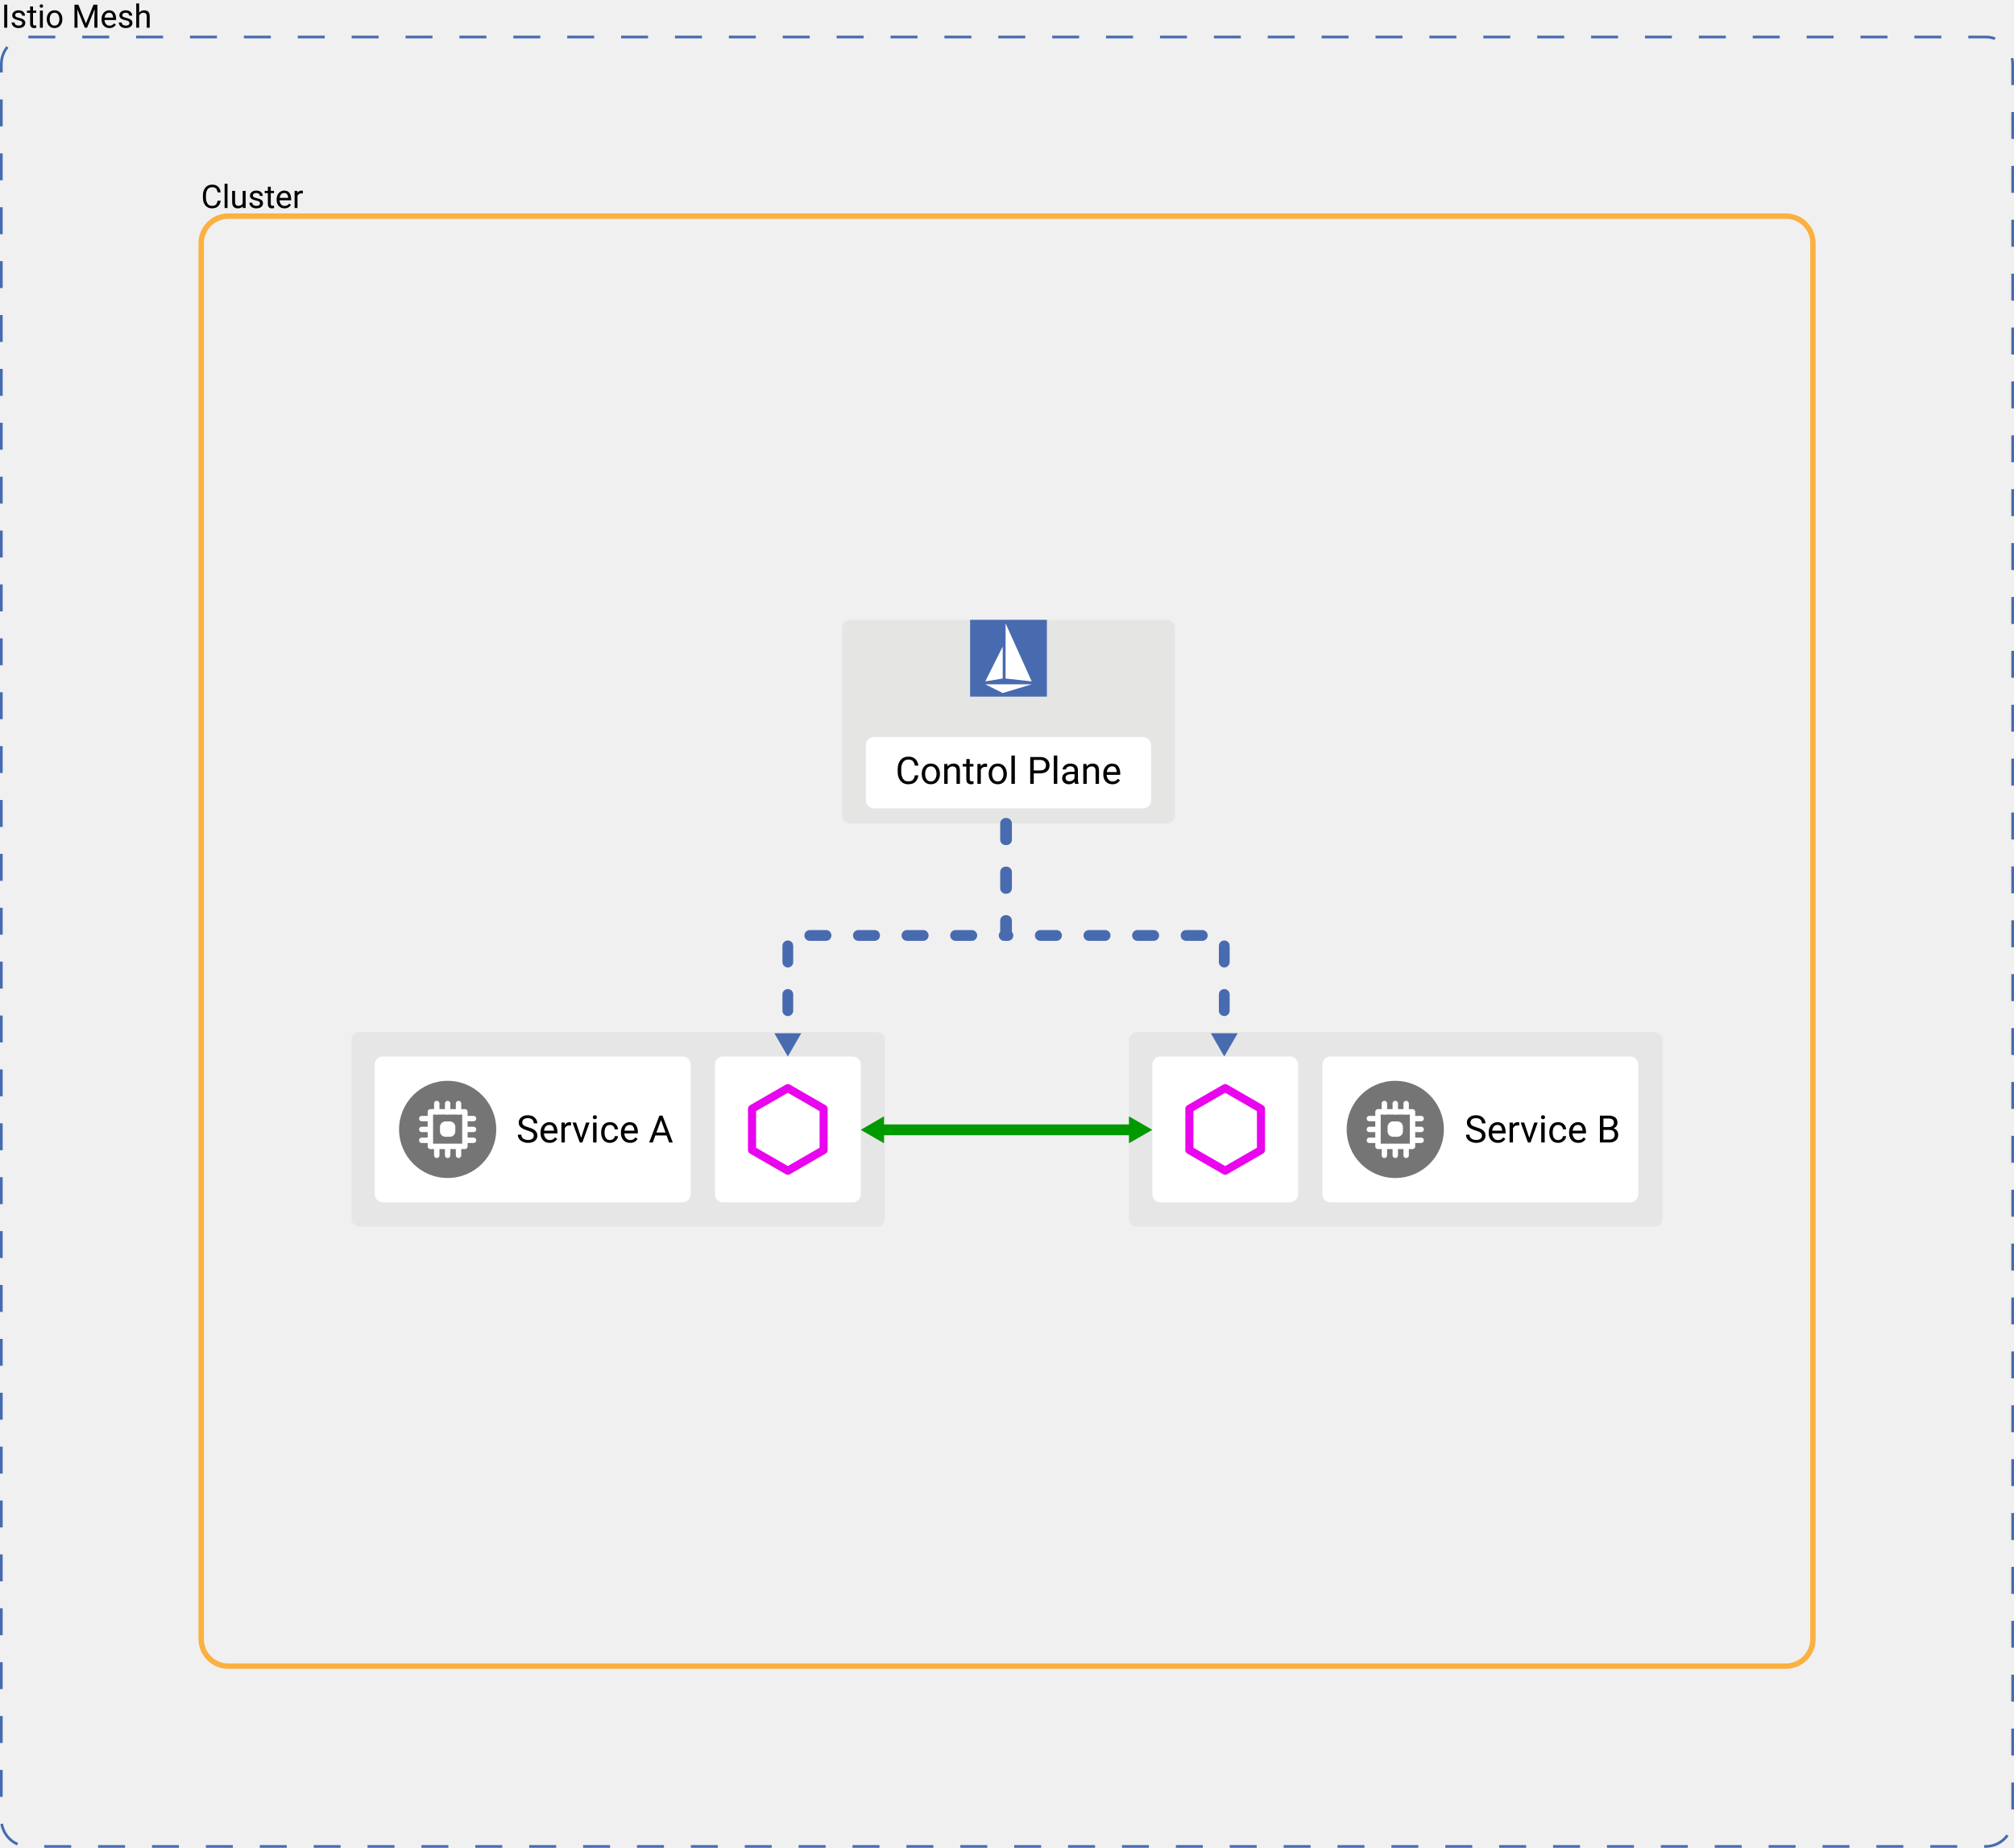
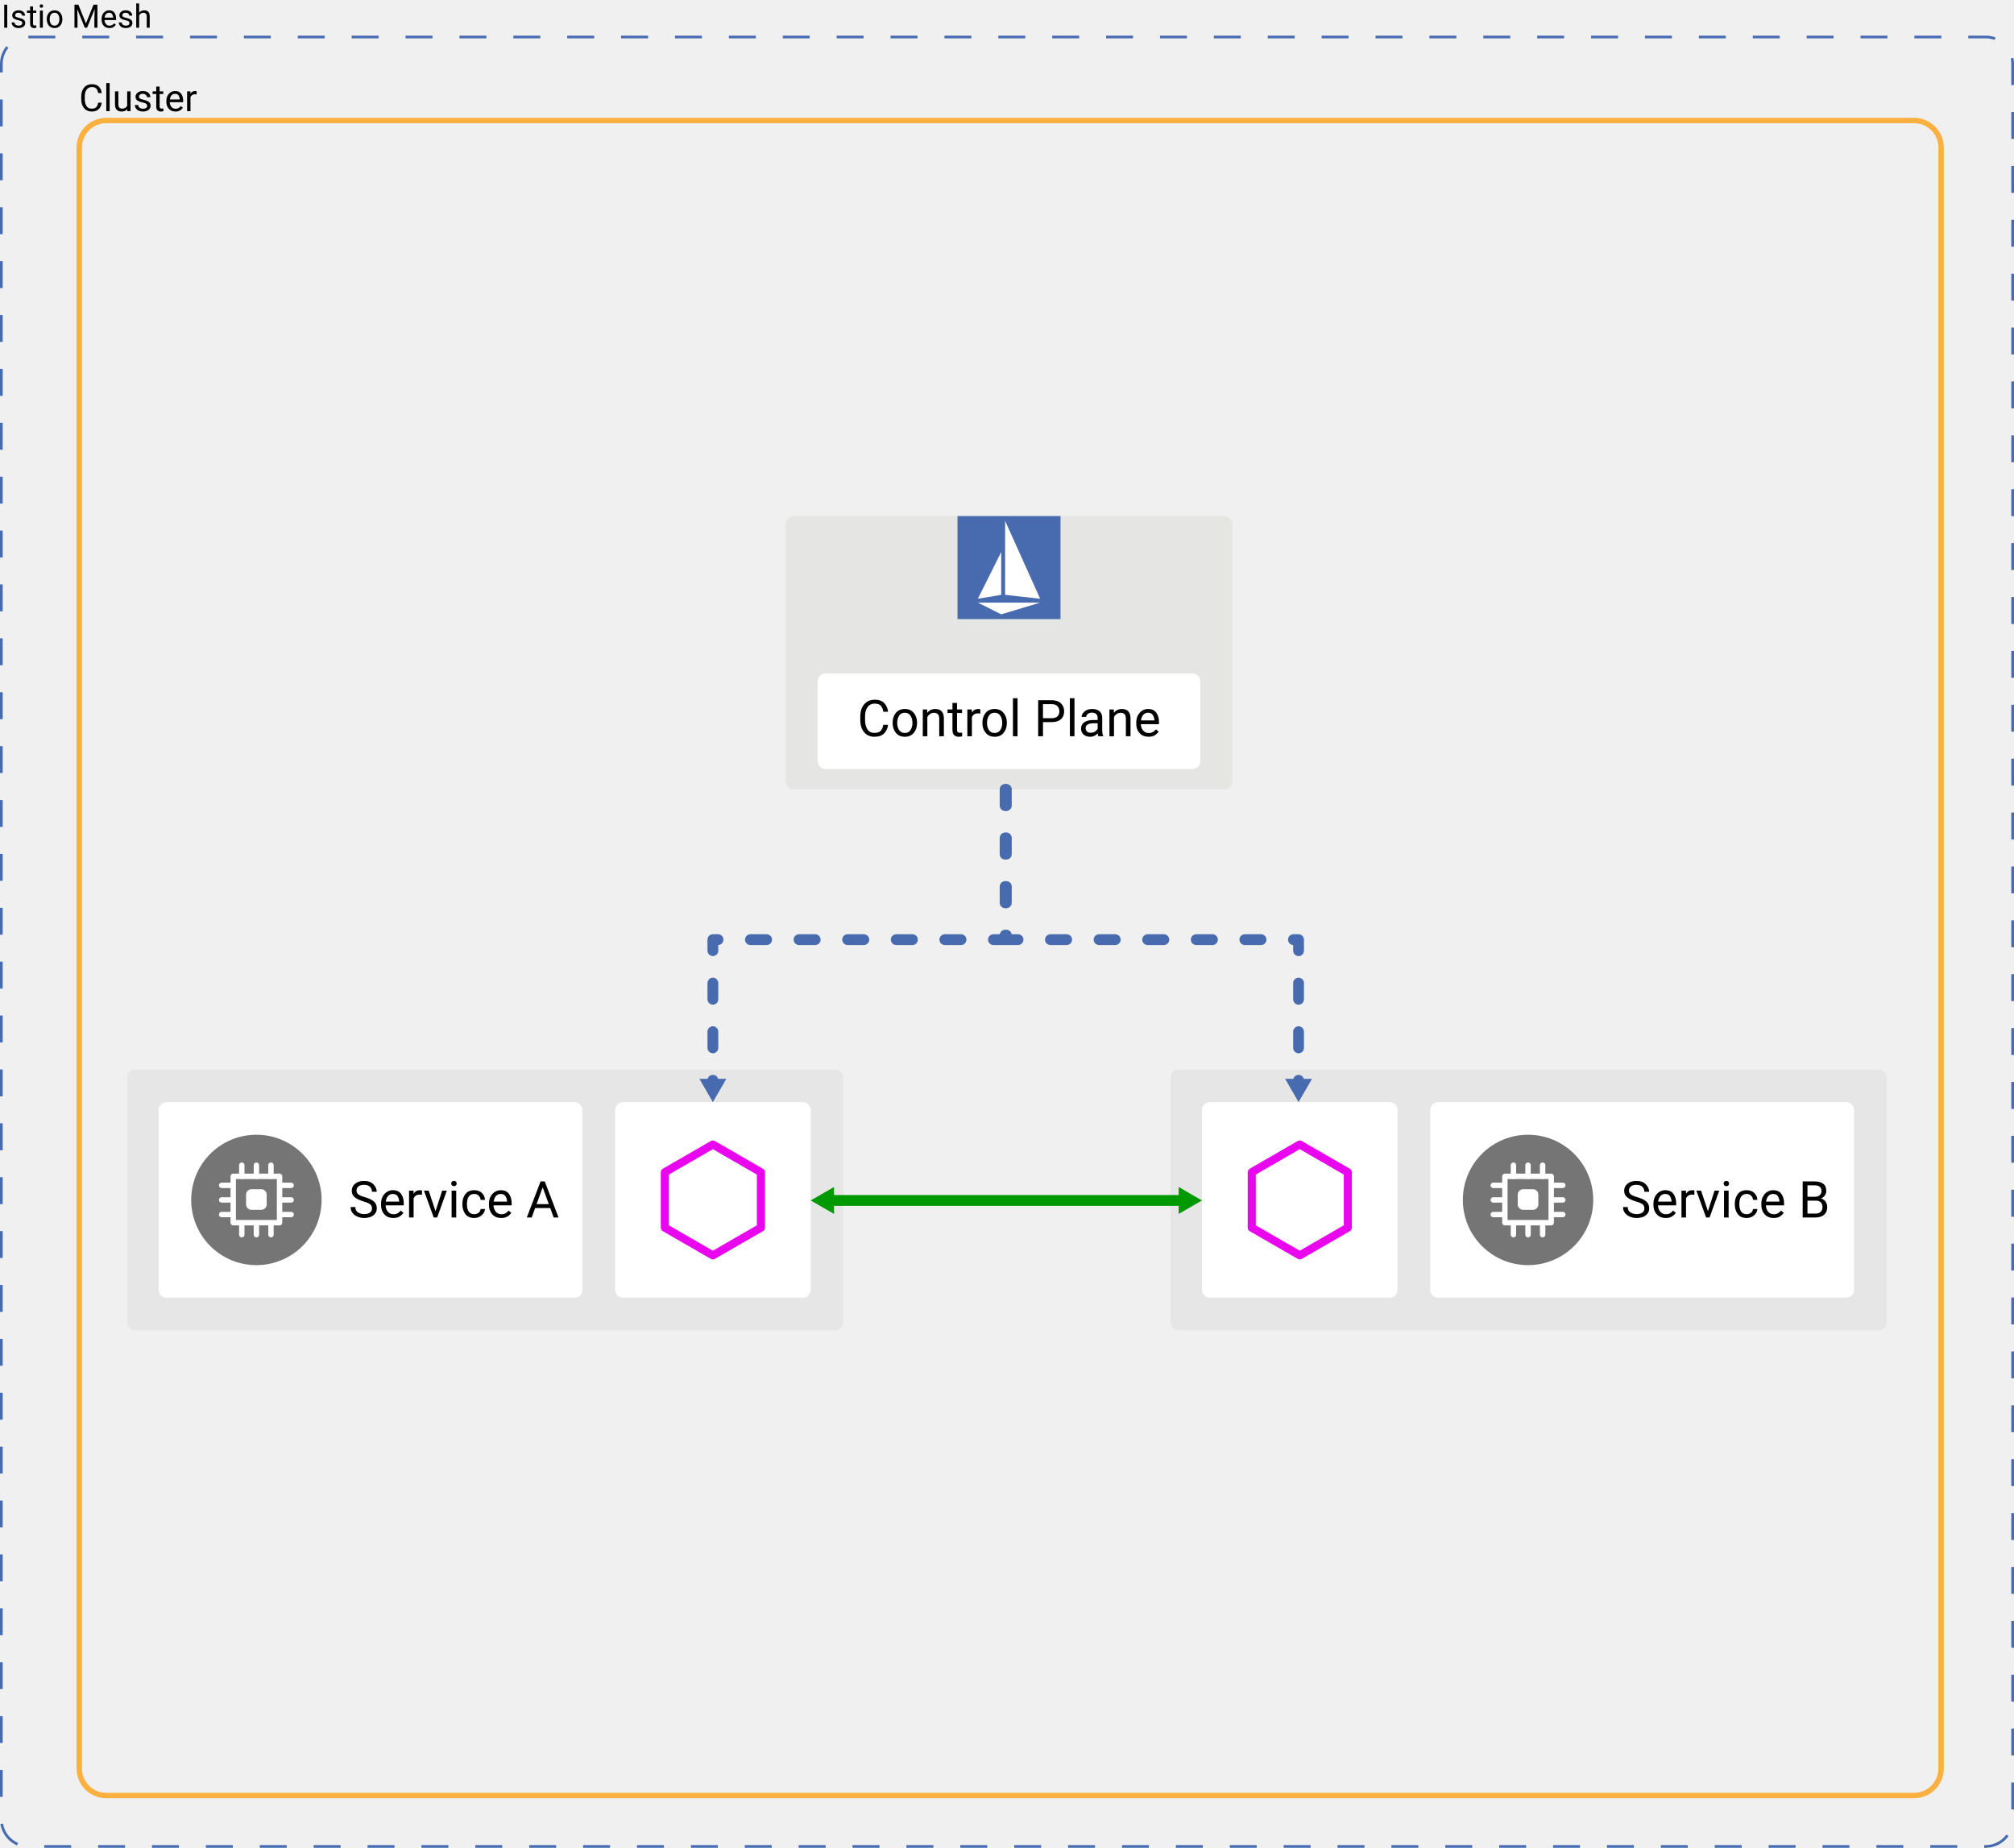
- <svg xmlns="http://www.w3.org/2000/svg" id="b58e434c-dcee-492a-92ff-5a59bffaddf5" data-name="single-cluster" viewBox="0 0 745.99 684.44">
+ <svg xmlns="http://www.w3.org/2000/svg" id="bd63af8b-2490-49eb-9c3c-c7679cb39ac8" data-name="single-cluster" viewBox="0 0 745.99 684.44">
  <defs>
-     <style>.bdf391c0-c2a1-4688-9613-ceb7cb0ab470{fill:#e5e5e4;}.be053f25-c7d8-4ac7-b26e-0ecd7e1c1520{fill:#fff;}.af637941-1bd8-4ed2-a3a0-b630d437ce72{font-size:14px;}.af637941-1bd8-4ed2-a3a0-b630d437ce72,.f094102b-7035-46ce-a3a9-57d0640fcca1{font-family:Roboto-Regular, Roboto;}.acaa7e40-9d45-41f3-8b51-7730074ed757{letter-spacing:-0.02em;}.a12e3295-5b68-4601-bef2-ef481472d7b4{fill:#486baf;}.be145a52-0957-4f43-a46b-2733225deed6{fill:#e6e6e6;}.a556eb79-f776-4b1a-975d-b152bfbcf951,.a9977d6d-88c5-4b94-bbd4-960a4dc573f8,.a9b1c9bd-8c07-486f-b712-8e6efe6af728,.af37cdb8-7421-44cb-8cf6-3c2e0eccb910,.ea380213-287e-43e3-9e8f-bbc129c8dc6f,.fa11e4a0-79f6-40d1-b66e-ac4139d668c8,.fb64d086-527f-455c-846d-00bde29fc367{fill:none;}.a556eb79-f776-4b1a-975d-b152bfbcf951{stroke:#e905ee;stroke-width:3px;}.a556eb79-f776-4b1a-975d-b152bfbcf951,.a9977d6d-88c5-4b94-bbd4-960a4dc573f8,.af37cdb8-7421-44cb-8cf6-3c2e0eccb910,.ea380213-287e-43e3-9e8f-bbc129c8dc6f,.fb64d086-527f-455c-846d-00bde29fc367{stroke-linejoin:round;}.e52ea297-594a-4bb6-bbda-19194b558a5b{letter-spacing:0.01em;}.e09f32a0-270e-4395-8c57-d712f9ca2e42{fill:#757575;}.a9977d6d-88c5-4b94-bbd4-960a4dc573f8,.a9b1c9bd-8c07-486f-b712-8e6efe6af728{stroke:#fff;}.a9977d6d-88c5-4b94-bbd4-960a4dc573f8,.a9b1c9bd-8c07-486f-b712-8e6efe6af728,.af37cdb8-7421-44cb-8cf6-3c2e0eccb910{stroke-width:2px;}.a9b1c9bd-8c07-486f-b712-8e6efe6af728,.fb64d086-527f-455c-846d-00bde29fc367{stroke-linecap:round;}.a9b1c9bd-8c07-486f-b712-8e6efe6af728,.fa11e4a0-79f6-40d1-b66e-ac4139d668c8{stroke-miterlimit:10;}.fb64d086-527f-455c-846d-00bde29fc367{stroke:#486baf;stroke-dasharray:6 12;}.fa11e4a0-79f6-40d1-b66e-ac4139d668c8,.fb64d086-527f-455c-846d-00bde29fc367{stroke-width:4px;}.fa11e4a0-79f6-40d1-b66e-ac4139d668c8{stroke:#090;}.b56194e2-7587-48f3-85a5-67dba7d1687e{fill:#090;}.ea380213-287e-43e3-9e8f-bbc129c8dc6f{stroke:#466bb0;stroke-dasharray:9.98 9.98;}.f094102b-7035-46ce-a3a9-57d0640fcca1{font-size:12px;}.af37cdb8-7421-44cb-8cf6-3c2e0eccb910{stroke:#fbb040;}</style>
+     <style>.f8aec56e-d142-48f0-9f8a-4bd66abc2e89{fill:#e5e5e4;}.b8b9371d-efda-4d49-85a5-93c5c51c4eac{fill:#fff;}.eb5dd925-d721-415c-aa88-060f024ce125{font-size:18.79px;}.b566a8b1-7d32-4a8b-a4f6-983224e64b52,.e355496f-8807-4f9e-b38d-27ec63f8bfe5,.eb5dd925-d721-415c-aa88-060f024ce125{font-family:Roboto-Regular, Roboto;}.bf76a561-8980-4323-bfbd-158e816d1d3f{letter-spacing:-0.02em;}.b393e842-fb99-44dd-b4b9-0a637ed4decb{letter-spacing:0em;}.ae4e8fc5-ad30-49e7-8e08-6d2d493a6a25{fill:#486baf;}.be65fc86-6ccd-46a3-8db2-886e1010a599{fill:#e6e6e6;}.a350f499-bb6c-4f4f-8b8f-17b595900545,.a56f653e-56f1-4e5e-8c19-579f8225685a,.a9a05cd5-ffec-41bc-8a6b-475100a5b71f,.ab235ef7-9cdf-4a0b-948e-e088f605665b,.b44f84d8-d7a0-4f2d-a048-f1895d8b37e3,.f0e6886b-e895-4009-808b-5369ee658bb0,.f7cac5c0-0e45-4e9b-a1b0-3b837773cd20{fill:none;}.f7cac5c0-0e45-4e9b-a1b0-3b837773cd20{stroke:#e905ee;stroke-width:3px;}.a56f653e-56f1-4e5e-8c19-579f8225685a,.a9a05cd5-ffec-41bc-8a6b-475100a5b71f,.ab235ef7-9cdf-4a0b-948e-e088f605665b,.b44f84d8-d7a0-4f2d-a048-f1895d8b37e3,.f7cac5c0-0e45-4e9b-a1b0-3b837773cd20{stroke-linejoin:round;}.ae4216f7-dcec-40bd-94e0-bc5bcad237a8{letter-spacing:0.01em;}.a7c2dc07-0d2b-434e-b98f-496d68f1e797{fill:#757575;}.a350f499-bb6c-4f4f-8b8f-17b595900545,.a9a05cd5-ffec-41bc-8a6b-475100a5b71f{stroke:#fff;}.a350f499-bb6c-4f4f-8b8f-17b595900545,.a9a05cd5-ffec-41bc-8a6b-475100a5b71f,.b44f84d8-d7a0-4f2d-a048-f1895d8b37e3{stroke-width:2px;}.a350f499-bb6c-4f4f-8b8f-17b595900545,.a56f653e-56f1-4e5e-8c19-579f8225685a{stroke-linecap:round;}.a350f499-bb6c-4f4f-8b8f-17b595900545,.f0e6886b-e895-4009-808b-5369ee658bb0{stroke-miterlimit:10;}.a56f653e-56f1-4e5e-8c19-579f8225685a{stroke:#486baf;stroke-dasharray:6 12;}.a56f653e-56f1-4e5e-8c19-579f8225685a,.f0e6886b-e895-4009-808b-5369ee658bb0{stroke-width:4px;}.f0e6886b-e895-4009-808b-5369ee658bb0{stroke:#090;}.b58b082f-d3ab-4f2e-bb0b-9a450c520e49{fill:#090;}.ab235ef7-9cdf-4a0b-948e-e088f605665b{stroke:#466bb0;stroke-dasharray:9.98 9.98;}.e355496f-8807-4f9e-b38d-27ec63f8bfe5{font-size:12px;}.b566a8b1-7d32-4a8b-a4f6-983224e64b52{font-size:13.86px;}.b44f84d8-d7a0-4f2d-a048-f1895d8b37e3{stroke:#fbb040;}</style>
  </defs>
-   <rect class="bdf391c0-c2a1-4688-9613-ceb7cb0ab470" x="311.92" y="229.59" width="123.25" height="75.44" rx="3" />
-   <rect class="be053f25-c7d8-4ac7-b26e-0ecd7e1c1520" x="320.72" y="273.02" width="105.64" height="26.41" rx="3" />
-   <text class="af637941-1bd8-4ed2-a3a0-b630d437ce72" transform="translate(331.68 290.36)">Cont<tspan class="acaa7e40-9d45-41f3-8b51-7730074ed757" x="29.39" y="0">r</tspan>
-     <tspan x="33.9" y="0">ol Plane</tspan>
+   <rect class="f8aec56e-d142-48f0-9f8a-4bd66abc2e89" x="291.04" y="191.16" width="165.4" height="101.23" rx="3" />
+   <rect class="b8b9371d-efda-4d49-85a5-93c5c51c4eac" x="302.85" y="249.44" width="141.77" height="35.44" rx="3" />
+   <text class="eb5dd925-d721-415c-aa88-060f024ce125" transform="translate(317.56 272.72)">Cont<tspan class="bf76a561-8980-4323-bfbd-158e816d1d3f" x="39.45" y="0">r</tspan>
+     <tspan class="b393e842-fb99-44dd-b4b9-0a637ed4decb" x="45.49" y="0">ol Plane</tspan>
  </text>
-   <rect id="b33a352a-c4a3-47c9-a2f3-d91cc29addd3" data-name="background" class="a12e3295-5b68-4601-bef2-ef481472d7b4" x="359.33" y="229.59" width="28.44" height="28.44" />
-   <polygon id="bc87827a-f38f-4599-adf2-5daa6ff2223d" data-name="hull" class="be053f25-c7d8-4ac7-b26e-0ecd7e1c1520" points="364.95 253.48 382.15 253.48 371.4 256.7 364.95 253.48" />
-   <polygon id="b60ad1d8-2fe3-4f5c-ba7c-d1ba0c0f1d2b" data-name="mainsail" class="be053f25-c7d8-4ac7-b26e-0ecd7e1c1520" points="364.95 252.4 371.4 251.33 371.4 239.5 364.95 252.4" />
-   <polygon id="fb940fdd-16bf-44c2-b175-f6cb9f57509c" data-name="headsail" class="be053f25-c7d8-4ac7-b26e-0ecd7e1c1520" points="372.47 251.33 382.15 252.4 372.47 230.9 372.47 251.33" />
-   <rect class="be145a52-0957-4f43-a46b-2733225deed6" x="418.16" y="382.35" width="197.65" height="72" rx="3" />
-   <rect class="be053f25-c7d8-4ac7-b26e-0ecd7e1c1520" x="426.81" y="391.35" width="54" height="54" rx="3" />
-   <polygon class="a556eb79-f776-4b1a-975d-b152bfbcf951" points="467.07 426 467.07 410.7 453.81 403.05 440.55 410.7 440.55 426 453.81 433.65 467.07 426" />
-   <rect class="be053f25-c7d8-4ac7-b26e-0ecd7e1c1520" x="489.81" y="391.35" width="117" height="54" rx="3" />
-   <text class="af637941-1bd8-4ed2-a3a0-b630d437ce72" transform="translate(542.46 423.19)">Se<tspan class="e52ea297-594a-4bb6-bbda-19194b558a5b" x="15.72" y="0">r</tspan>
-     <tspan x="20.58" y="0">vice B</tspan>
+   <rect id="bb9dd4a0-c04f-46c7-8996-a1f05d143c02" data-name="background" class="ae4e8fc5-ad30-49e7-8e08-6d2d493a6a25" x="354.66" y="191.16" width="38.16" height="38.16" />
+   <polygon id="a140269e-adaa-4af2-b7ed-8e63c79c3c71" data-name="hull" class="b8b9371d-efda-4d49-85a5-93c5c51c4eac" points="362.2 223.22 385.28 223.22 370.85 227.55 362.2 223.22" />
+   <polygon id="a71323dd-452c-49a5-83c1-880315988c38" data-name="mainsail" class="b8b9371d-efda-4d49-85a5-93c5c51c4eac" points="362.2 221.78 370.85 220.34 370.85 204.47 362.2 221.78" />
+   <polygon id="aff050bf-0165-4d9f-810d-dd742c9727b4" data-name="headsail" class="b8b9371d-efda-4d49-85a5-93c5c51c4eac" points="372.3 220.34 385.28 221.78 372.3 192.93 372.3 220.34" />
+   <rect class="be65fc86-6ccd-46a3-8db2-886e1010a599" x="433.61" y="396.16" width="265.23" height="96.62" rx="3" />
+   <rect class="b8b9371d-efda-4d49-85a5-93c5c51c4eac" x="445.21" y="408.24" width="72.46" height="72.46" rx="3" />
+   <polygon class="f7cac5c0-0e45-4e9b-a1b0-3b837773cd20" points="499.24 454.74 499.24 434.21 481.44 423.94 463.65 434.21 463.65 454.74 481.44 465 499.24 454.74" />
+   <rect class="b8b9371d-efda-4d49-85a5-93c5c51c4eac" x="529.75" y="408.24" width="157.01" height="72.46" rx="3" />
+   <text class="eb5dd925-d721-415c-aa88-060f024ce125" transform="translate(600.42 450.97)">Se<tspan class="ae4216f7-dcec-40bd-94e0-bc5bcad237a8" x="21.1" y="0">r</tspan>
+     <tspan x="27.62" y="0">vice B</tspan>
  </text>
-   <circle class="e09f32a0-270e-4395-8c57-d712f9ca2e42" cx="516.81" cy="418.35" r="18" />
-   <rect class="a9977d6d-88c5-4b94-bbd4-960a4dc573f8" x="510.41" y="411.84" width="12.79" height="12.79" />
-   <line class="a9b1c9bd-8c07-486f-b712-8e6efe6af728" x1="512.78" y1="411.84" x2="512.78" y2="408.76" />
-   <line class="a9b1c9bd-8c07-486f-b712-8e6efe6af728" x1="516.81" y1="411.84" x2="516.81" y2="408.76" />
-   <line class="a9b1c9bd-8c07-486f-b712-8e6efe6af728" x1="520.84" y1="411.84" x2="520.84" y2="408.76" />
-   <line class="a9b1c9bd-8c07-486f-b712-8e6efe6af728" x1="512.78" y1="427.95" x2="512.78" y2="424.87" />
-   <line class="a9b1c9bd-8c07-486f-b712-8e6efe6af728" x1="516.81" y1="427.95" x2="516.81" y2="424.87" />
-   <line class="a9b1c9bd-8c07-486f-b712-8e6efe6af728" x1="520.84" y1="427.95" x2="520.84" y2="424.87" />
-   <line class="a9b1c9bd-8c07-486f-b712-8e6efe6af728" x1="510.3" y1="422.38" x2="507.22" y2="422.38" />
-   <line class="a9b1c9bd-8c07-486f-b712-8e6efe6af728" x1="510.3" y1="418.35" x2="507.22" y2="418.35" />
-   <line class="a9b1c9bd-8c07-486f-b712-8e6efe6af728" x1="510.3" y1="414.33" x2="507.22" y2="414.33" />
-   <line class="a9b1c9bd-8c07-486f-b712-8e6efe6af728" x1="526.4" y1="422.38" x2="523.32" y2="422.38" />
-   <line class="a9b1c9bd-8c07-486f-b712-8e6efe6af728" x1="526.4" y1="418.35" x2="523.32" y2="418.35" />
-   <line class="a9b1c9bd-8c07-486f-b712-8e6efe6af728" x1="526.4" y1="414.33" x2="523.32" y2="414.33" />
-   <rect class="be053f25-c7d8-4ac7-b26e-0ecd7e1c1520" x="513.97" y="415.39" width="5.68" height="5.68" rx="2" />
-   <rect class="be145a52-0957-4f43-a46b-2733225deed6" x="130.16" y="382.35" width="197.65" height="72" rx="3" />
-   <rect class="be053f25-c7d8-4ac7-b26e-0ecd7e1c1520" x="138.81" y="391.35" width="117" height="54" rx="3" />
-   <text class="af637941-1bd8-4ed2-a3a0-b630d437ce72" transform="translate(191.26 423.19)">Se<tspan class="e52ea297-594a-4bb6-bbda-19194b558a5b" x="15.72" y="0">r</tspan>
-     <tspan x="20.58" y="0">vice A</tspan>
+   <circle class="a7c2dc07-0d2b-434e-b98f-496d68f1e797" cx="565.99" cy="444.47" r="24.15" />
+   <rect class="a9a05cd5-ffec-41bc-8a6b-475100a5b71f" x="557.41" y="435.73" width="17.16" height="17.16" />
+   <line class="a350f499-bb6c-4f4f-8b8f-17b595900545" x1="560.58" y1="435.73" x2="560.58" y2="431.6" />
+   <line class="a350f499-bb6c-4f4f-8b8f-17b595900545" x1="565.99" y1="435.73" x2="565.99" y2="431.6" />
+   <line class="a350f499-bb6c-4f4f-8b8f-17b595900545" x1="571.39" y1="435.73" x2="571.39" y2="431.6" />
+   <line class="a350f499-bb6c-4f4f-8b8f-17b595900545" x1="560.58" y1="457.34" x2="560.58" y2="453.21" />
+   <line class="a350f499-bb6c-4f4f-8b8f-17b595900545" x1="565.99" y1="457.34" x2="565.99" y2="453.21" />
+   <line class="a350f499-bb6c-4f4f-8b8f-17b595900545" x1="571.39" y1="457.34" x2="571.39" y2="453.21" />
+   <line class="a350f499-bb6c-4f4f-8b8f-17b595900545" x1="557.25" y1="449.88" x2="553.12" y2="449.88" />
+   <line class="a350f499-bb6c-4f4f-8b8f-17b595900545" x1="557.25" y1="444.47" x2="553.12" y2="444.47" />
+   <line class="a350f499-bb6c-4f4f-8b8f-17b595900545" x1="557.25" y1="439.07" x2="553.12" y2="439.07" />
+   <line class="a350f499-bb6c-4f4f-8b8f-17b595900545" x1="578.86" y1="449.88" x2="574.73" y2="449.88" />
+   <line class="a350f499-bb6c-4f4f-8b8f-17b595900545" x1="578.86" y1="444.47" x2="574.73" y2="444.47" />
+   <line class="a350f499-bb6c-4f4f-8b8f-17b595900545" x1="578.86" y1="439.07" x2="574.73" y2="439.07" />
+   <rect class="b8b9371d-efda-4d49-85a5-93c5c51c4eac" x="562.17" y="440.5" width="7.63" height="7.63" rx="2" />
+   <rect class="be65fc86-6ccd-46a3-8db2-886e1010a599" x="47.13" y="396.16" width="265.23" height="96.62" rx="3" />
+   <rect class="b8b9371d-efda-4d49-85a5-93c5c51c4eac" x="58.74" y="408.24" width="157.01" height="72.46" rx="3" />
+   <text class="eb5dd925-d721-415c-aa88-060f024ce125" transform="translate(129.12 450.97)">Se<tspan class="ae4216f7-dcec-40bd-94e0-bc5bcad237a8" x="21.1" y="0">r</tspan>
+     <tspan x="27.62" y="0">vice A</tspan>
  </text>
-   <circle class="e09f32a0-270e-4395-8c57-d712f9ca2e42" cx="165.81" cy="418.35" r="18" />
-   <rect class="a9977d6d-88c5-4b94-bbd4-960a4dc573f8" x="159.41" y="411.84" width="12.79" height="12.79" />
-   <line class="a9b1c9bd-8c07-486f-b712-8e6efe6af728" x1="161.78" y1="411.84" x2="161.78" y2="408.76" />
-   <line class="a9b1c9bd-8c07-486f-b712-8e6efe6af728" x1="165.81" y1="411.84" x2="165.81" y2="408.76" />
-   <line class="a9b1c9bd-8c07-486f-b712-8e6efe6af728" x1="169.84" y1="411.84" x2="169.84" y2="408.76" />
-   <line class="a9b1c9bd-8c07-486f-b712-8e6efe6af728" x1="161.78" y1="427.95" x2="161.78" y2="424.87" />
-   <line class="a9b1c9bd-8c07-486f-b712-8e6efe6af728" x1="165.81" y1="427.95" x2="165.81" y2="424.87" />
-   <line class="a9b1c9bd-8c07-486f-b712-8e6efe6af728" x1="169.84" y1="427.95" x2="169.84" y2="424.87" />
-   <line class="a9b1c9bd-8c07-486f-b712-8e6efe6af728" x1="159.3" y1="422.38" x2="156.22" y2="422.38" />
-   <line class="a9b1c9bd-8c07-486f-b712-8e6efe6af728" x1="159.3" y1="418.35" x2="156.22" y2="418.35" />
-   <line class="a9b1c9bd-8c07-486f-b712-8e6efe6af728" x1="159.3" y1="414.33" x2="156.22" y2="414.33" />
-   <line class="a9b1c9bd-8c07-486f-b712-8e6efe6af728" x1="175.4" y1="422.38" x2="172.32" y2="422.38" />
-   <line class="a9b1c9bd-8c07-486f-b712-8e6efe6af728" x1="175.4" y1="418.35" x2="172.32" y2="418.35" />
-   <line class="a9b1c9bd-8c07-486f-b712-8e6efe6af728" x1="175.4" y1="414.33" x2="172.32" y2="414.33" />
-   <rect class="be053f25-c7d8-4ac7-b26e-0ecd7e1c1520" x="162.97" y="415.39" width="5.68" height="5.68" rx="2" />
-   <rect class="be053f25-c7d8-4ac7-b26e-0ecd7e1c1520" x="264.81" y="391.35" width="54" height="54" rx="3" />
-   <polygon class="a556eb79-f776-4b1a-975d-b152bfbcf951" points="305.07 426 305.07 410.7 291.81 403.05 278.55 410.7 278.55 426 291.81 433.65 305.07 426" />
-   <polyline class="fb64d086-527f-455c-846d-00bde29fc367" points="372.47 305.02 372.47 346.5 291.81 346.5 291.81 384.18" />
-   <polygon class="a12e3295-5b68-4601-bef2-ef481472d7b4" points="286.82 382.72 291.81 391.35 296.8 382.72 286.82 382.72" />
-   <polyline class="fb64d086-527f-455c-846d-00bde29fc367" points="372.81 305.02 372.81 346.5 453.47 346.5 453.47 384.18" />
-   <polygon class="a12e3295-5b68-4601-bef2-ef481472d7b4" points="448.49 382.72 453.47 391.35 458.46 382.72 448.49 382.72" />
-   <line class="fa11e4a0-79f6-40d1-b66e-ac4139d668c8" x1="325.98" y1="418.5" x2="419.63" y2="418.5" />
-   <polygon class="b56194e2-7587-48f3-85a5-67dba7d1687e" points="327.44 423.48 318.81 418.5 327.44 413.51 327.44 423.48" />
-   <polygon class="b56194e2-7587-48f3-85a5-67dba7d1687e" points="418.17 423.48 426.81 418.5 418.17 413.51 418.17 423.48" />
-   <rect class="ea380213-287e-43e3-9e8f-bbc129c8dc6f" x="0.5" y="13.7" width="744.99" height="670.24" rx="10" />
-   <text class="f094102b-7035-46ce-a3a9-57d0640fcca1" transform="translate(0.48 10.27)">Istio Mesh</text>
-   <text class="f094102b-7035-46ce-a3a9-57d0640fcca1" transform="translate(74.46 77.05)">Cluster</text>
-   <rect class="af37cdb8-7421-44cb-8cf6-3c2e0eccb910" x="74.53" y="80.06" width="596.99" height="537.09" rx="10" />
+   <circle class="a7c2dc07-0d2b-434e-b98f-496d68f1e797" cx="94.97" cy="444.47" r="24.15" />
+   <rect class="a9a05cd5-ffec-41bc-8a6b-475100a5b71f" x="86.39" y="435.73" width="17.16" height="17.16" />
+   <line class="a350f499-bb6c-4f4f-8b8f-17b595900545" x1="89.56" y1="435.73" x2="89.56" y2="431.6" />
+   <line class="a350f499-bb6c-4f4f-8b8f-17b595900545" x1="94.97" y1="435.73" x2="94.97" y2="431.6" />
+   <line class="a350f499-bb6c-4f4f-8b8f-17b595900545" x1="100.37" y1="435.73" x2="100.37" y2="431.6" />
+   <line class="a350f499-bb6c-4f4f-8b8f-17b595900545" x1="89.56" y1="457.34" x2="89.56" y2="453.21" />
+   <line class="a350f499-bb6c-4f4f-8b8f-17b595900545" x1="94.97" y1="457.34" x2="94.97" y2="453.21" />
+   <line class="a350f499-bb6c-4f4f-8b8f-17b595900545" x1="100.37" y1="457.34" x2="100.37" y2="453.21" />
+   <line class="a350f499-bb6c-4f4f-8b8f-17b595900545" x1="86.23" y1="449.88" x2="82.1" y2="449.88" />
+   <line class="a350f499-bb6c-4f4f-8b8f-17b595900545" x1="86.23" y1="444.47" x2="82.1" y2="444.47" />
+   <line class="a350f499-bb6c-4f4f-8b8f-17b595900545" x1="86.23" y1="439.07" x2="82.1" y2="439.07" />
+   <line class="a350f499-bb6c-4f4f-8b8f-17b595900545" x1="107.84" y1="449.88" x2="103.71" y2="449.88" />
+   <line class="a350f499-bb6c-4f4f-8b8f-17b595900545" x1="107.84" y1="444.47" x2="103.71" y2="444.47" />
+   <line class="a350f499-bb6c-4f4f-8b8f-17b595900545" x1="107.84" y1="439.07" x2="103.71" y2="439.07" />
+   <rect class="b8b9371d-efda-4d49-85a5-93c5c51c4eac" x="91.15" y="440.5" width="7.63" height="7.63" rx="2" />
+   <rect class="b8b9371d-efda-4d49-85a5-93c5c51c4eac" x="227.82" y="408.24" width="72.46" height="72.46" rx="3" />
+   <polygon class="f7cac5c0-0e45-4e9b-a1b0-3b837773cd20" points="281.85 454.74 281.85 434.21 264.05 423.94 246.26 434.21 246.26 454.74 264.05 465 281.85 454.74" />
+   <polyline class="a56f653e-56f1-4e5e-8c19-579f8225685a" points="372.3 292.39 372.3 348.05 264.05 348.05 264.05 401.06" />
+   <polygon class="ae4e8fc5-ad30-49e7-8e08-6d2d493a6a25" points="259.06 399.61 264.05 408.24 269.04 399.61 259.06 399.61" />
+   <polyline class="a56f653e-56f1-4e5e-8c19-579f8225685a" points="372.75 292.39 372.75 348.05 480.99 348.05 480.99 401.06" />
+   <polygon class="ae4e8fc5-ad30-49e7-8e08-6d2d493a6a25" points="476.01 399.61 480.99 408.24 485.98 399.61 476.01 399.61" />
+   <line class="f0e6886b-e895-4009-808b-5369ee658bb0" x1="307.46" y1="444.66" x2="438.04" y2="444.66" />
+   <polygon class="b58b082f-d3ab-4f2e-bb0b-9a450c520e49" points="308.92 449.65 300.28 444.66 308.92 439.68 308.92 449.65" />
+   <polygon class="b58b082f-d3ab-4f2e-bb0b-9a450c520e49" points="436.58 449.65 445.21 444.66 436.58 439.68 436.58 449.65" />
+   <rect class="ab235ef7-9cdf-4a0b-948e-e088f605665b" x="0.5" y="13.7" width="744.99" height="670.24" rx="10" />
+   <text class="e355496f-8807-4f9e-b38d-27ec63f8bfe5" transform="translate(0.48 10.27)">Istio Mesh</text>
+   <text class="b566a8b1-7d32-4a8b-a4f6-983224e64b52" transform="translate(29.28 41.17)">Cluster</text>
+   <rect class="b44f84d8-d7a0-4f2d-a048-f1895d8b37e3" x="29.36" y="44.64" width="689.63" height="620.44" rx="10" />
</svg>
